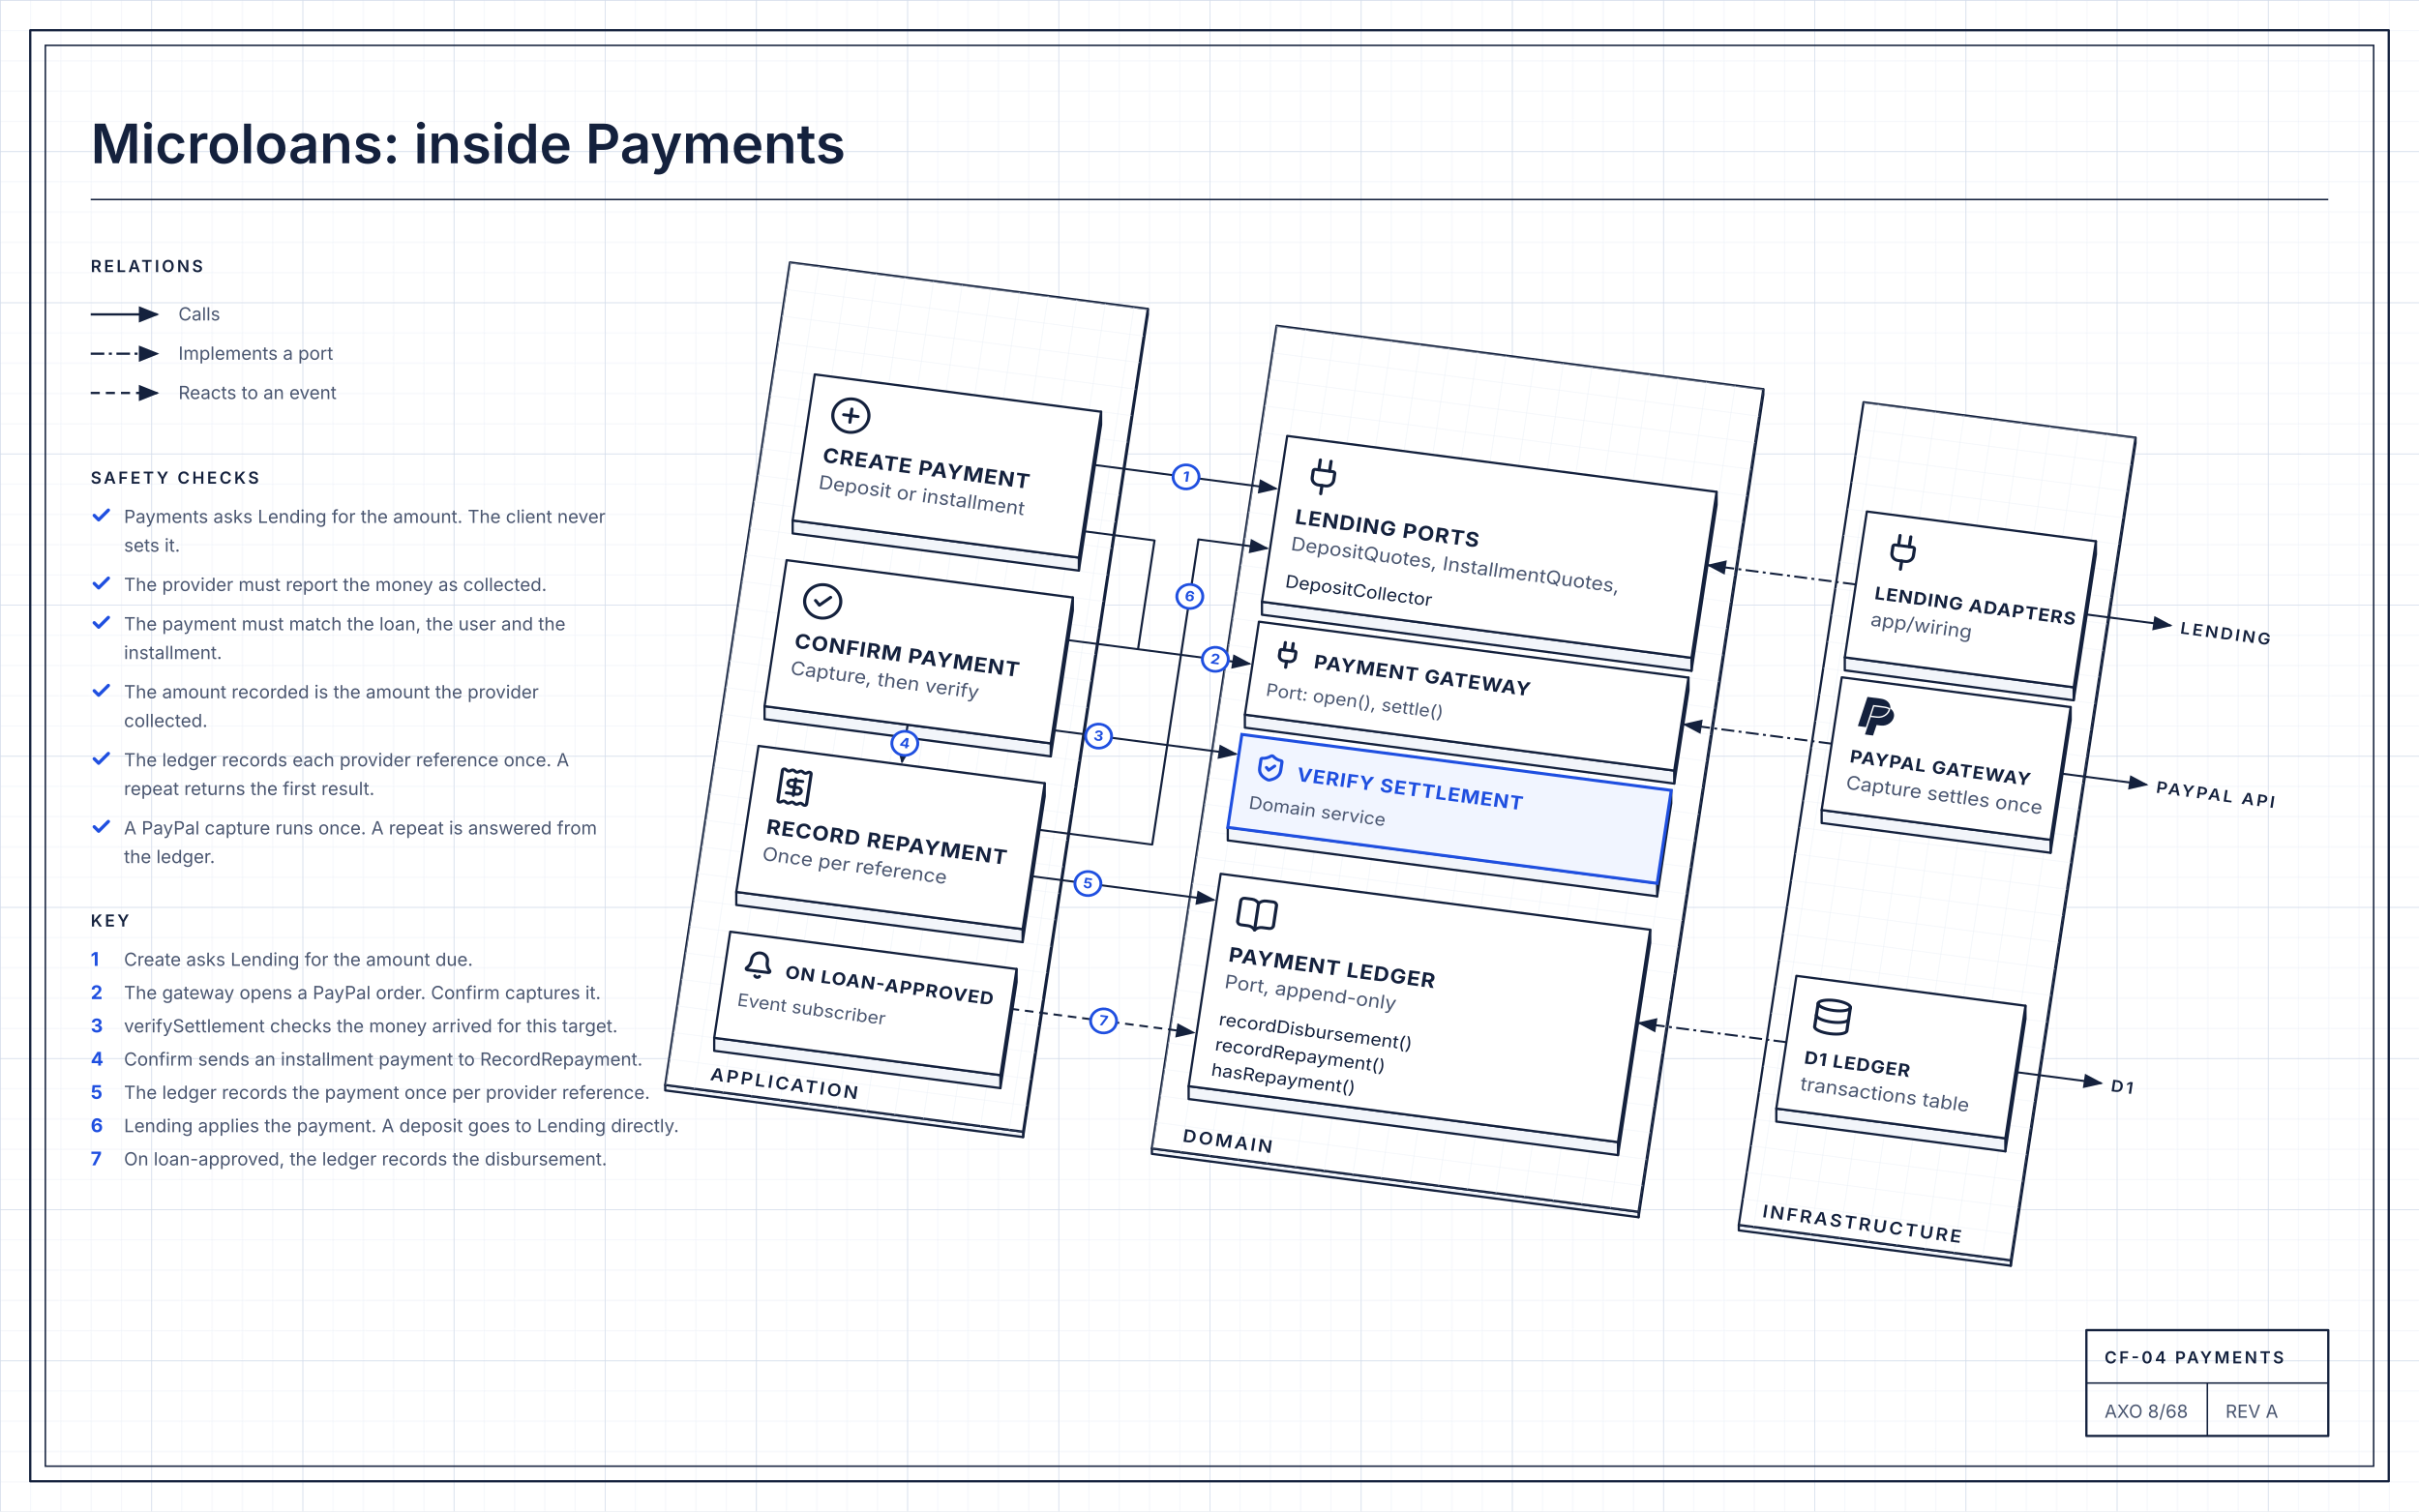
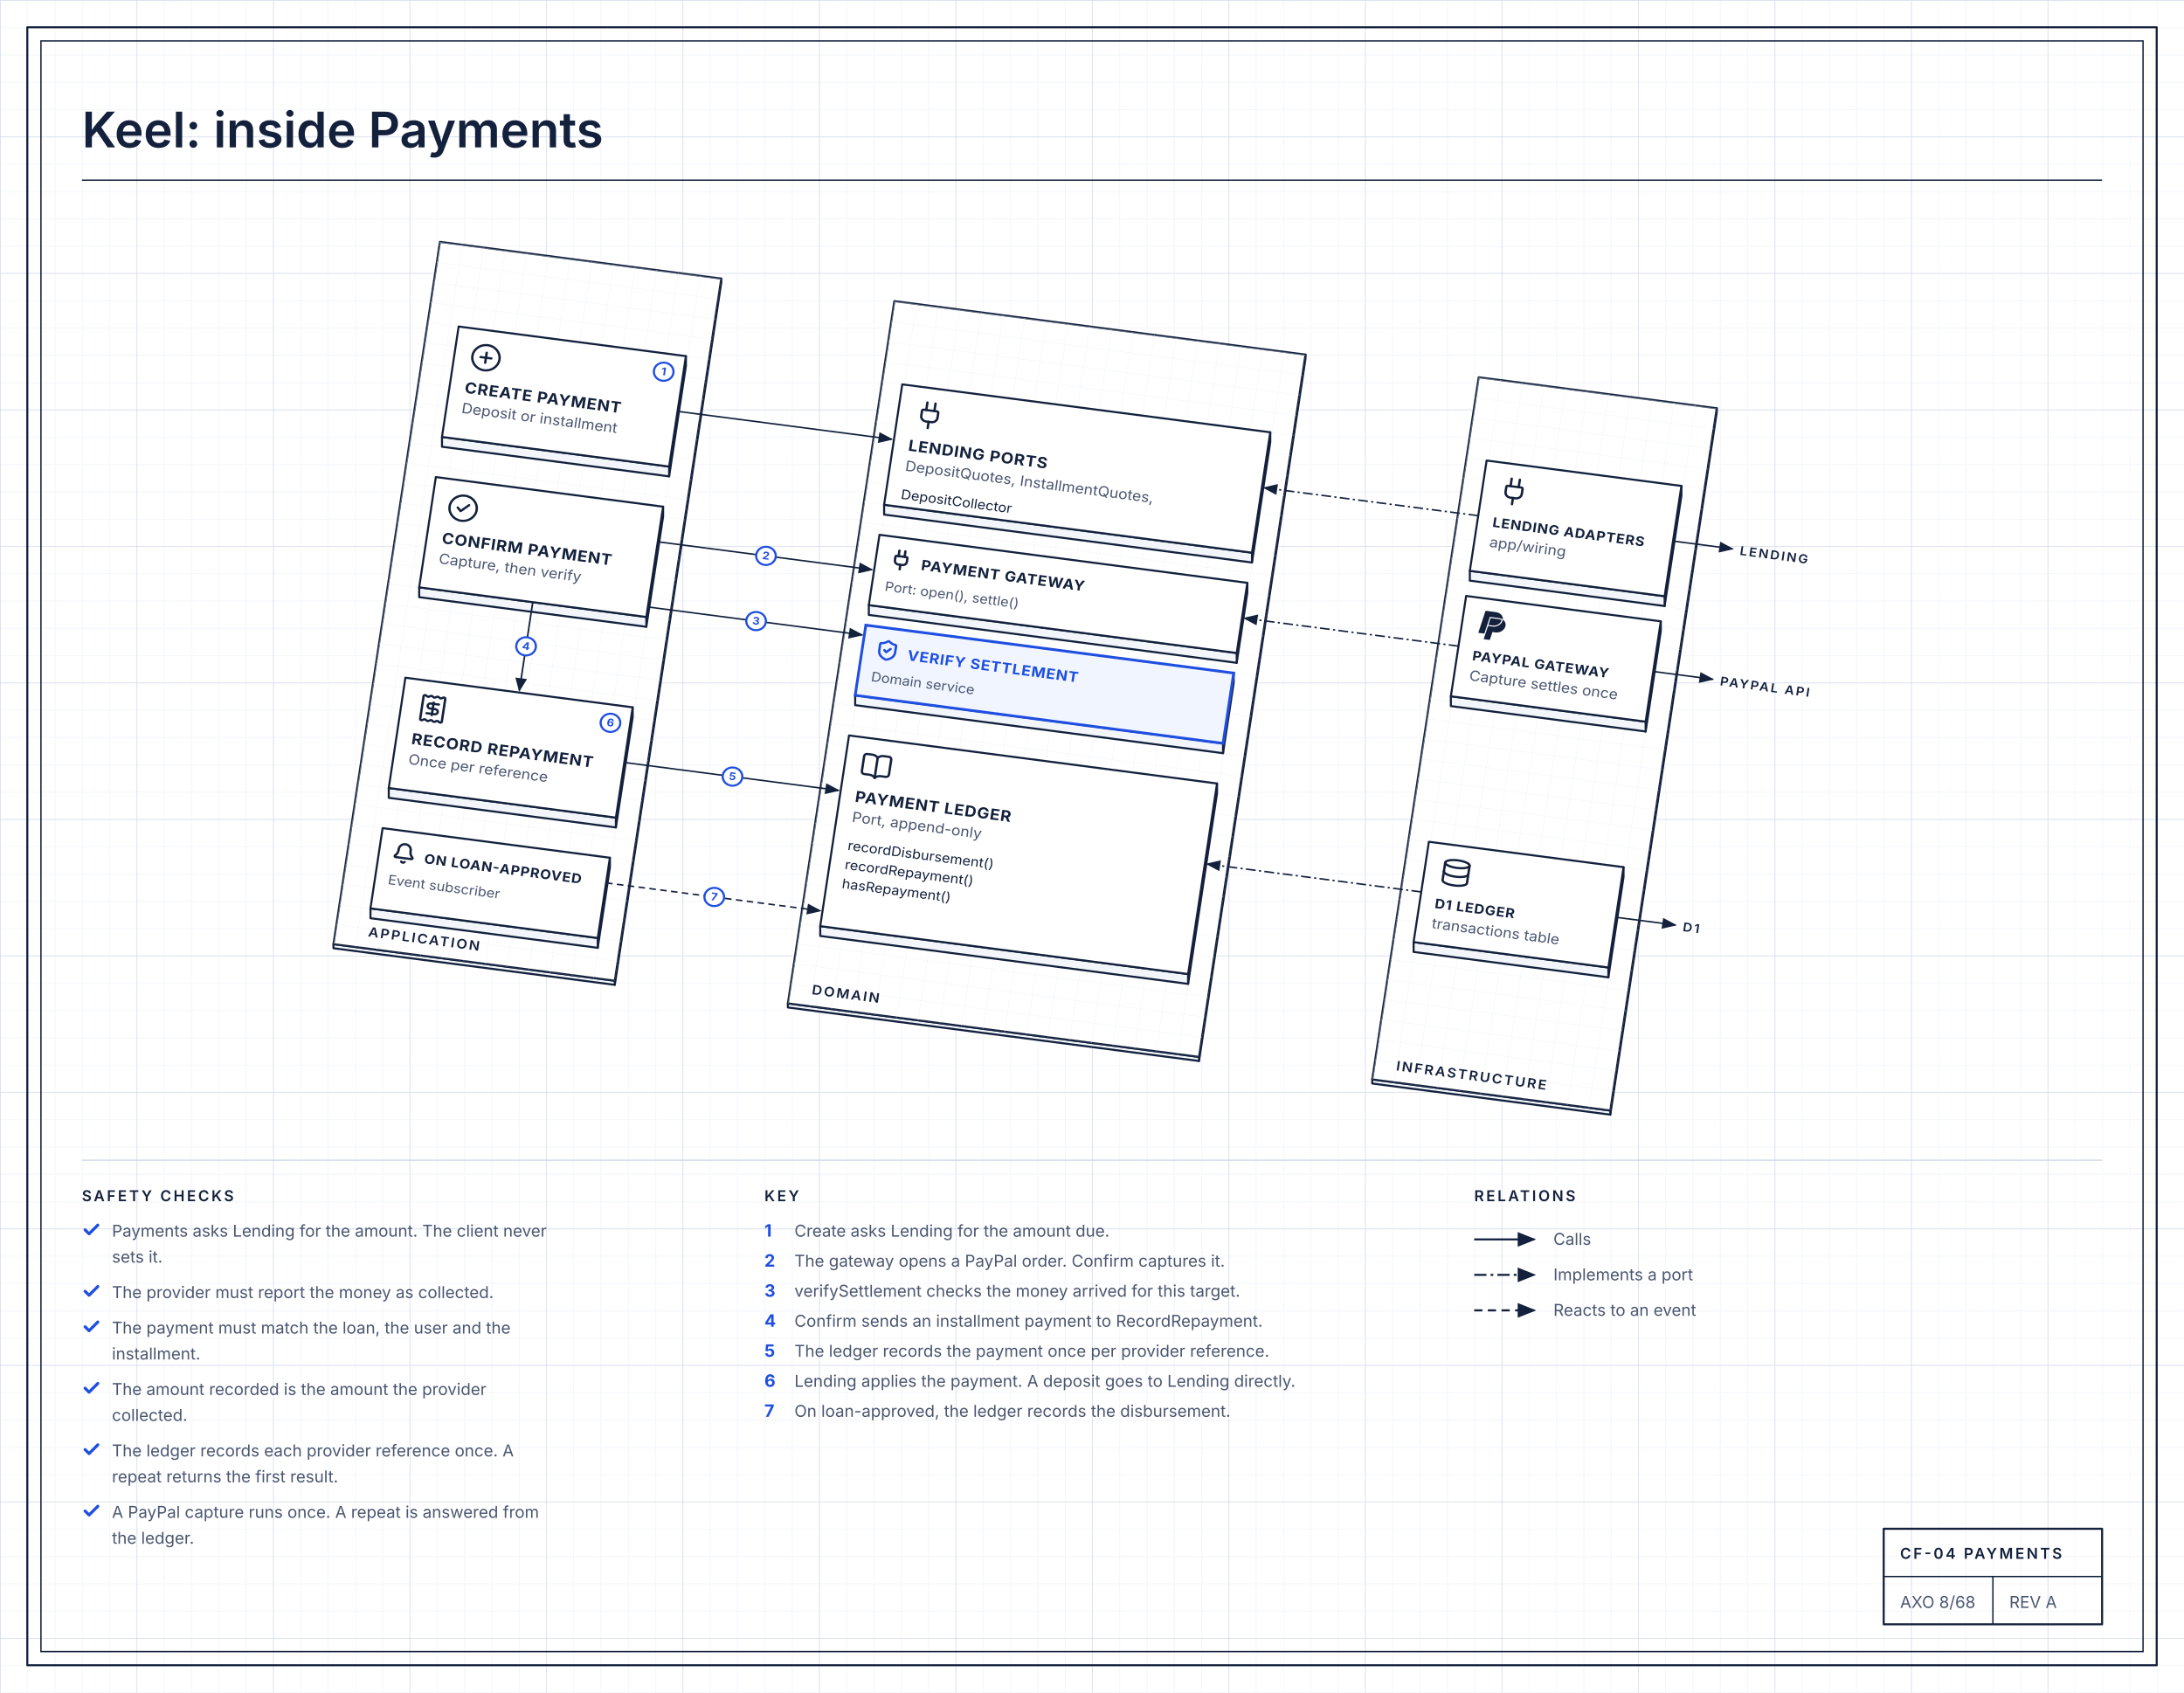
- <svg xmlns="http://www.w3.org/2000/svg" viewBox="0 0 1600 1000" width="1600" height="1000" font-family="Inter, Helvetica, Arial, sans-serif">
+ <svg xmlns="http://www.w3.org/2000/svg" viewBox="0 0 1600 1240" width="1600" height="1240" font-family="Inter, Helvetica, Arial, sans-serif">
  <defs>
    <pattern id="minor" width="20" height="20" patternUnits="userSpaceOnUse">
      <path d="M20 0H0V20" fill="none" stroke="#e9eef6" stroke-width="0.6" />
    </pattern>
    <pattern id="major" width="100" height="100" patternUnits="userSpaceOnUse">
      <rect width="100" height="100" fill="url(#minor)" />
      <path d="M100 0H0V100" fill="none" stroke="#d3dcea" stroke-width="0.9" />
    </pattern>
    <marker id="ae" viewBox="0 0 10 10" refX="9" refY="5" markerWidth="9" markerHeight="9" orient="auto">
      <path d="M0 1L10 5L0 9z" fill="#14213d" />
    </marker>
  </defs>
  <style>
.ink{stroke:#14213d;fill:none;stroke-width:1.5;stroke-linejoin:round}.thin{stroke:#14213d;fill:none;stroke-width:1}
.acc{stroke:#1f4fe0;fill:none;stroke-width:2}.dash{stroke:#14213d;fill:none;stroke-width:1;stroke-dasharray:4 3}
.t{fill:#14213d;font-size:11px;letter-spacing:1.6px;font-weight:600}.h{fill:#14213d;font-size:15px;font-weight:700;letter-spacing:.6px}
.s{fill:#4a5670;font-size:12px}.n{fill:#1f4fe0;font-size:9.5px;font-weight:700;text-anchor:middle}
</style>
-   <rect width="1600" height="1000" fill="#ffffff" />
-   <rect width="1600" height="1000" fill="url(#major)" />
-   <rect x="20" y="20" width="1560" height="960" class="ink" />
-   <rect x="30" y="30" width="1540" height="940" class="thin" />
-   <text x="60" y="108" fill="#14213d" font-size="36" font-weight="600">Microloans: inside Payments</text>
+   <rect width="1600" height="1240" fill="#ffffff" />
+   <rect width="1600" height="1240" fill="url(#major)" />
+   <rect x="20" y="20" width="1560" height="1200" class="ink" />
+   <rect x="30" y="30" width="1540" height="1180" class="thin" />
+   <text x="60" y="108" fill="#14213d" font-size="36" font-weight="600">Keel: inside Payments</text>
  <line x1="60" y1="132" x2="1540" y2="132" class="thin" />
-   <polygon points="759.2,208.0 676.7,752.3 676.7,748.7 759.2,204.4" class="ink" style="fill:#e3e9f2" />
-   <polygon points="440.0,721.4 676.7,752.3 676.7,748.7 440.0,717.8" class="ink" style="fill:#f2f5fa" />
-   <polygon points="522.5,173.6 759.2,204.4 676.7,748.7 440.0,717.8" class="ink" style="fill:#fff" />
-   <g transform="matrix(0.94676,0.12337,-0.13306,0.87782,522.50,173.60)">
-     <rect x="0" width="250" height="620" fill="url(#minor)" />
-   </g>
-   <polygon points="1166.3,261.1 1083.8,805.3 1083.8,801.7 1166.3,257.5" class="ink" style="fill:#e3e9f2" />
-   <polygon points="761.9,763.4 1083.8,805.3 1083.8,801.7 761.9,759.8" class="ink" style="fill:#f2f5fa" />
-   <polygon points="844.4,215.5 1166.3,257.5 1083.8,801.7 761.9,759.8" class="ink" style="fill:#fff" />
-   <g transform="matrix(0.94676,0.12337,-0.13306,0.87782,522.50,173.60)">
-     <rect x="340" width="340" height="620" fill="url(#minor)" />
-   </g>
-   <polygon points="1412.5,293.1 1330.0,837.4 1330.0,833.8 1412.5,289.6" class="ink" style="fill:#e3e9f2" />
-   <polygon points="1150.1,814.0 1330.0,837.4 1330.0,833.8 1150.1,810.4" class="ink" style="fill:#f2f5fa" />
-   <polygon points="1232.6,266.1 1412.5,289.6 1330.0,833.8 1150.1,810.4" class="ink" style="fill:#fff" />
-   <g transform="matrix(0.94676,0.12337,-0.13306,0.87782,522.50,173.60)">
-     <rect x="750" width="190" height="620" fill="url(#minor)" />
-   </g>
-   <g transform="matrix(0.94676,0.12337,-0.13306,0.87782,522.50,173.60)">
-     <text x="30" y="612" class="t" style="font-size:13px">APPLICATION</text>
-     <text x="360" y="612" class="t" style="font-size:13px">DOMAIN</text>
-     <text x="765" y="612" class="t" style="font-size:13px">INFRASTRUCTURE</text>
-   </g>
-   <polygon points="728.3,281.0 713.6,377.5 713.6,368.9 728.3,272.4" class="ink" style="fill:#e3e9f2" />
-   <polygon points="524.3,352.9 713.6,377.5 713.6,368.9 524.3,344.3" class="ink" style="fill:#f2f5fa" />
-   <polygon points="538.9,247.7 728.3,272.4 713.6,368.9 524.3,344.3" class="ink" style="fill:#fff" />
-   <g transform="matrix(0.94676,0.12337,-0.13306,0.87782,522.50,165.00)">
+   <polygon points="528.4,207.1 450.4,721.5 450.4,718.5 528.4,204.1" class="ink" style="fill:#e3e9f2" />
+   <polygon points="244.3,694.7 450.4,721.5 450.4,718.5 244.3,691.7" class="ink" style="fill:#f2f5fa" />
+   <polygon points="322.3,177.2 528.4,204.1 450.4,718.5 244.3,691.7" class="ink" style="fill:#fff" />
+   <g transform="matrix(0.7927,0.1033,-0.11141,0.73498,322.27,177.20)">
+     <rect x="0" width="260" height="700" fill="url(#minor)" />
+   </g>
+   <polygon points="956.4,262.8 878.4,777.3 878.4,774.3 956.4,259.8" class="ink" style="fill:#e3e9f2" />
+   <polygon points="577.2,738.1 878.4,777.3 878.4,774.3 577.2,735.1" class="ink" style="fill:#f2f5fa" />
+   <polygon points="655.2,220.6 956.4,259.8 878.4,774.3 577.2,735.1" class="ink" style="fill:#fff" />
+   <g transform="matrix(0.7927,0.1033,-0.11141,0.73498,322.27,177.20)">
+     <rect x="420" width="380" height="700" fill="url(#minor)" />
+   </g>
+   <polygon points="1257.7,302.1 1179.7,816.6 1179.7,813.6 1257.7,299.1" class="ink" style="fill:#e3e9f2" />
+   <polygon points="1005.3,793.8 1179.7,816.6 1179.7,813.6 1005.3,790.8" class="ink" style="fill:#f2f5fa" />
+   <polygon points="1083.3,276.4 1257.7,299.1 1179.7,813.6 1005.3,790.8" class="ink" style="fill:#fff" />
+   <g transform="matrix(0.7927,0.1033,-0.11141,0.73498,322.27,177.20)">
+     <rect x="960" width="220" height="700" fill="url(#minor)" />
+   </g>
+   <g transform="matrix(0.7927,0.1033,-0.11141,0.73498,322.27,177.20)">
+     <text x="30" y="688" class="t" style="font-size:13px">APPLICATION</text>
+     <text x="440" y="688" class="t" style="font-size:13px">DOMAIN</text>
+     <text x="980" y="688" class="t" style="font-size:13px">INFRASTRUCTURE</text>
+   </g>
+   <polygon points="502.5,268.1 490.2,349.0 490.2,341.8 502.5,260.9" class="ink" style="fill:#e3e9f2" />
+   <polygon points="323.8,327.3 490.2,349.0 490.2,341.8 323.8,320.1" class="ink" style="fill:#f2f5fa" />
+   <polygon points="336.0,239.2 502.5,260.9 490.2,341.8 323.8,320.1" class="ink" style="fill:#fff" />
+   <g transform="matrix(0.7927,0.1033,-0.11141,0.73498,322.27,170.00)">
    <g transform="translate(30,90)">
      <svg x="14" y="12" width="30" height="30" viewBox="0 0 24 24" fill="none" stroke="#14213d" stroke-width="1.76" stroke-linecap="round" stroke-linejoin="round">
        <circle cx="12" cy="12" r="10" />
        <path d="M8 12h8" />
        <path d="M12 8v8" />
      </svg>
      <text x="14" y="64" class="h" style="font-size:15px">CREATE PAYMENT</text>
      <text x="14" y="84" class="s" style="font-size:14px">Deposit or installment</text>
-     </g>
-   </g>
-   <polygon points="1135.4,334.0 1118.8,443.8 1118.8,435.2 1135.4,325.4" class="ink" style="fill:#e3e9f2" />
-   <polygon points="834.7,406.7 1118.8,443.8 1118.8,435.2 834.7,398.1" class="ink" style="fill:#f2f5fa" />
-   <polygon points="851.4,288.4 1135.4,325.4 1118.8,435.2 834.7,398.1" class="ink" style="fill:#fff" />
-   <g transform="matrix(0.94676,0.12337,-0.13306,0.87782,522.50,165.00)">
-     <g transform="translate(360,90)">
+       <circle cx="192" cy="18" r="9" class="acc" style="fill:#fff" />
+       <text x="192" y="21.5" class="n" style="font-size:10.5px">1</text>
+     </g>
+   </g>
+   <polygon points="930.6,323.9 917.2,412.1 917.2,404.9 930.6,316.7" class="ink" style="fill:#e3e9f2" />
+   <polygon points="647.7,377.0 917.2,412.1 917.2,404.9 647.7,369.8" class="ink" style="fill:#f2f5fa" />
+   <polygon points="661.0,281.6 930.6,316.7 917.2,404.9 647.7,369.8" class="ink" style="fill:#fff" />
+   <g transform="matrix(0.7927,0.1033,-0.11141,0.73498,322.27,170.00)">
+     <g transform="translate(440,90)">
      <svg x="14" y="12" width="30" height="30" viewBox="0 0 24 24" fill="none" stroke="#14213d" stroke-width="1.76" stroke-linecap="round" stroke-linejoin="round">
        <path d="M12 22v-5" />
        <path d="M15 8V2" />
        <path d="M17 8a1 1 0 0 1 1 1v4a4 4 0 0 1-4 4h-4a4 4 0 0 1-4-4V9a1 1 0 0 1 1-1z" />
        <path d="M9 8V2" />
      </svg>
      <text x="14" y="64" class="h" style="font-size:15px">LENDING PORTS</text>
      <text x="14" y="84" class="s" style="font-size:14px">DepositQuotes, InstallmentQuotes,</text>
      <text x="14" y="112" class="s" style="fill:#14213d;font-size:13px">DepositCollector</text>
    </g>
  </g>
-   <polygon points="1386.3,366.7 1371.6,463.3 1371.6,454.7 1386.3,358.1" class="ink" style="fill:#e3e9f2" />
-   <polygon points="1220.2,443.5 1371.6,463.3 1371.6,454.7 1220.2,434.9" class="ink" style="fill:#f2f5fa" />
-   <polygon points="1234.8,338.4 1386.3,358.1 1371.6,454.7 1220.2,434.9" class="ink" style="fill:#fff" />
-   <g transform="matrix(0.94676,0.12337,-0.13306,0.87782,522.50,165.00)">
-     <g transform="translate(765,90)">
+   <polygon points="1231.8,363.2 1219.5,444.0 1219.5,436.8 1231.8,356.0" class="ink" style="fill:#e3e9f2" />
+   <polygon points="1076.8,425.4 1219.5,444.0 1219.5,436.8 1076.8,418.2" class="ink" style="fill:#f2f5fa" />
+   <polygon points="1089.1,337.4 1231.8,356.0 1219.5,436.8 1076.8,418.2" class="ink" style="fill:#fff" />
+   <g transform="matrix(0.7927,0.1033,-0.11141,0.73498,322.27,170.00)">
+     <g transform="translate(980,90)">
      <svg x="14" y="12" width="30" height="30" viewBox="0 0 24 24" fill="none" stroke="#14213d" stroke-width="1.76" stroke-linecap="round" stroke-linejoin="round">
        <path d="M12 22v-5" />
        <path d="M15 8V2" />
        <path d="M17 8a1 1 0 0 1 1 1v4a4 4 0 0 1-4 4h-4a4 4 0 0 1-4-4V9a1 1 0 0 1 1-1z" />
        <path d="M9 8V2" />
      </svg>
      <text x="14" y="64" class="h" style="font-size:13px">LENDING ADAPTERS</text>
      <text x="14" y="84" class="s" style="font-size:14px">app/wiring</text>
    </g>
  </g>
-   <polygon points="709.6,403.9 695.0,500.4 695.0,491.8 709.6,395.3" class="ink" style="fill:#e3e9f2" />
-   <polygon points="505.7,475.8 695.0,500.4 695.0,491.8 505.7,467.2" class="ink" style="fill:#f2f5fa" />
-   <polygon points="520.3,370.6 709.6,395.3 695.0,491.8 505.7,467.2" class="ink" style="fill:#fff" />
-   <g transform="matrix(0.94676,0.12337,-0.13306,0.87782,522.50,165.00)">
-     <g transform="translate(30,230)">
+   <polygon points="485.8,378.4 473.5,459.2 473.5,452.0 485.8,371.2" class="ink" style="fill:#e3e9f2" />
+   <polygon points="307.1,437.5 473.5,459.2 473.5,452.0 307.1,430.3" class="ink" style="fill:#f2f5fa" />
+   <polygon points="319.3,349.5 485.8,371.2 473.5,452.0 307.1,430.3" class="ink" style="fill:#fff" />
+   <g transform="matrix(0.7927,0.1033,-0.11141,0.73498,322.27,170.00)">
+     <g transform="translate(30,240)">
      <svg x="14" y="12" width="30" height="30" viewBox="0 0 24 24" fill="none" stroke="#14213d" stroke-width="1.76" stroke-linecap="round" stroke-linejoin="round">
        <circle cx="12" cy="12" r="10" />
        <path d="m16 9-5.5 5.5L8 12" />
      </svg>
      <text x="14" y="64" class="h" style="font-size:15px">CONFIRM PAYMENT</text>
      <text x="14" y="84" class="s" style="font-size:14px">Capture, then verify</text>
    </g>
  </g>
-   <polygon points="1116.8,456.9 1107.4,518.4 1107.4,509.8 1116.8,448.3" class="ink" style="fill:#e3e9f2" />
-   <polygon points="823.4,481.4 1107.4,518.4 1107.4,509.8 823.4,472.8" class="ink" style="fill:#f2f5fa" />
-   <polygon points="832.7,411.3 1116.8,448.3 1107.4,509.8 823.4,472.8" class="ink" style="fill:#fff" />
-   <g transform="matrix(0.94676,0.12337,-0.13306,0.87782,522.50,165.00)">
-     <g transform="translate(360,230)">
+   <polygon points="913.8,434.2 906.0,485.6 906.0,478.4 913.8,427.0" class="ink" style="fill:#e3e9f2" />
+   <polygon points="636.5,450.5 906.0,485.6 906.0,478.4 636.5,443.3" class="ink" style="fill:#f2f5fa" />
+   <polygon points="644.3,391.8 913.8,427.0 906.0,478.4 636.5,443.3" class="ink" style="fill:#fff" />
+   <g transform="matrix(0.7927,0.1033,-0.11141,0.73498,322.27,170.00)">
+     <g transform="translate(440,240)">
      <svg x="12" y="11" width="22" height="22" viewBox="0 0 24 24" fill="none" stroke="#14213d" stroke-width="2.4" stroke-linecap="round" stroke-linejoin="round">
        <path d="M12 22v-5" />
        <path d="M15 8V2" />
        <path d="M17 8a1 1 0 0 1 1 1v4a4 4 0 0 1-4 4h-4a4 4 0 0 1-4-4V9a1 1 0 0 1 1-1z" />
        <path d="M9 8V2" />
      </svg>
      <text x="42" y="29" class="h" style="font-size:14px">PAYMENT GATEWAY</text>
      <text x="12" y="54" class="s" style="font-size:13px">Port: open(), settle()</text>
    </g>
  </g>
-   <polygon points="1369.6,476.4 1356.3,564.2 1356.3,555.6 1369.6,467.8" class="ink" style="fill:#e3e9f2" />
-   <polygon points="1204.9,544.5 1356.3,564.2 1356.3,555.6 1204.9,535.9" class="ink" style="fill:#f2f5fa" />
-   <polygon points="1218.2,448.1 1369.6,467.8 1356.3,555.6 1204.9,535.9" class="ink" style="fill:#fff" />
-   <g transform="matrix(0.94676,0.12337,-0.13306,0.87782,522.50,165.00)">
-     <g transform="translate(765,215)">
+   <polygon points="1216.7,462.4 1205.6,535.9 1205.6,528.7 1216.7,455.2" class="ink" style="fill:#e3e9f2" />
+   <polygon points="1062.9,517.3 1205.6,535.9 1205.6,528.7 1062.9,510.1" class="ink" style="fill:#f2f5fa" />
+   <polygon points="1074.1,436.6 1216.7,455.2 1205.6,528.7 1062.9,510.1" class="ink" style="fill:#fff" />
+   <g transform="matrix(0.7927,0.1033,-0.11141,0.73498,322.27,170.00)">
+     <g transform="translate(980,225)">
      <svg x="14" y="12" width="28" height="28" viewBox="0 0 24 24">
        <path fill="#14213d" d="M15.607 4.653H8.941L6.645 19.251H1.82L4.862 0h7.995c3.754 0 6.375 2.294 6.473 5.513-.648-.478-2.105-.86-3.722-.86m6.57 5.546c0 3.41-3.01 6.853-6.958 6.853h-2.493L11.595 24H6.74l1.845-11.538h3.592c4.208 0 7.346-3.634 7.153-6.949a5.24 5.24 0 0 1 2.848 4.686M9.653 5.546h6.408c.907 0 1.942.222 2.363.541-.195 2.741-2.655 5.483-6.441 5.483H8.714Z" />
      </svg>
      <text x="14" y="62" class="h" style="font-size:13px">PAYPAL GATEWAY</text>
      <text x="14" y="82" class="s" style="font-size:14px">Capture settles once</text>
    </g>
  </g>
-   <polygon points="1105.4,531.5 1096.1,593.0 1096.1,584.4 1105.4,522.9" class="ink" style="fill:#e3e9f2" />
-   <polygon points="812.1,556.0 1096.1,593.0 1096.1,584.4 812.1,547.4" class="ink" style="fill:#f2f5fa" />
-   <polygon points="821.4,485.9 1105.4,522.9 1096.1,584.4 812.1,547.4" class="acc" style="fill:#f1f5ff" />
-   <g transform="matrix(0.94676,0.12337,-0.13306,0.87782,522.50,165.00)">
-     <g transform="translate(360,315)">
+   <polygon points="903.8,500.3 896.0,551.8 896.0,544.6 903.8,493.1" class="ink" style="fill:#e3e9f2" />
+   <polygon points="626.5,516.6 896.0,551.8 896.0,544.6 626.5,509.4" class="ink" style="fill:#f2f5fa" />
+   <polygon points="634.3,458.0 903.8,493.1 896.0,544.6 626.5,509.4" class="acc" style="fill:#f1f5ff" />
+   <g transform="matrix(0.7927,0.1033,-0.11141,0.73498,322.27,170.00)">
+     <g transform="translate(440,330)">
      <svg x="12" y="11" width="22" height="22" viewBox="0 0 24 24" fill="none" stroke="#1f4fe0" stroke-width="2.4" stroke-linecap="round" stroke-linejoin="round">
        <path d="M20 13c0 5-3.5 7.5-7.66 8.95a1 1 0 0 1-.67-.01C7.5 20.5 4 18 4 13V6a1 1 0 0 1 1-1c2 0 4.5-1.2 6.24-2.72a1.17 1.17 0 0 1 1.52 0C14.51 3.81 17 5 19 5a1 1 0 0 1 1 1z" />
        <path d="m9 12 2 2 4-4" />
      </svg>
      <text x="42" y="29" class="h" style="fill:#1f4fe0;font-size:14px">VERIFY SETTLEMENT</text>
      <text x="12" y="54" class="s" style="font-size:13px">Domain service</text>
    </g>
  </g>
-   <polygon points="691.0,526.8 676.4,623.3 676.4,614.7 691.0,518.2" class="ink" style="fill:#e3e9f2" />
-   <polygon points="487.0,598.7 676.4,623.3 676.4,614.7 487.0,590.1" class="ink" style="fill:#f2f5fa" />
-   <polygon points="501.7,493.5 691.0,518.2 676.4,614.7 487.0,590.1" class="ink" style="fill:#fff" />
-   <g transform="matrix(0.94676,0.12337,-0.13306,0.87782,522.50,165.00)">
-     <g transform="translate(30,370)">
+   <polygon points="463.5,525.4 451.2,606.2 451.2,599.0 463.5,518.2" class="ink" style="fill:#e3e9f2" />
+   <polygon points="284.8,584.5 451.2,606.2 451.2,599.0 284.8,577.3" class="ink" style="fill:#f2f5fa" />
+   <polygon points="297.0,496.5 463.5,518.2 451.2,599.0 284.8,577.3" class="ink" style="fill:#fff" />
+   <g transform="matrix(0.7927,0.1033,-0.11141,0.73498,322.27,170.00)">
+     <g transform="translate(30,440)">
      <svg x="14" y="12" width="30" height="30" viewBox="0 0 24 24" fill="none" stroke="#14213d" stroke-width="1.76" stroke-linecap="round" stroke-linejoin="round">
        <path d="M12 17V7" />
        <path d="M16 8h-6a2 2 0 0 0 0 4h4a2 2 0 0 1 0 4H8" />
        <path d="M4 3a1 1 0 0 1 1-1 1.3 1.3 0 0 1 .7.2l.933.6a1.3 1.3 0 0 0 1.4 0l.934-.6a1.3 1.3 0 0 1 1.4 0l.933.6a1.3 1.3 0 0 0 1.4 0l.933-.6a1.3 1.3 0 0 1 1.4 0l.934.6a1.3 1.3 0 0 0 1.4 0l.933-.6A1.3 1.3 0 0 1 19 2a1 1 0 0 1 1 1v18a1 1 0 0 1-1 1 1.3 1.3 0 0 1-.7-.2l-.933-.6a1.3 1.3 0 0 0-1.4 0l-.934.6a1.3 1.3 0 0 1-1.4 0l-.933-.6a1.3 1.3 0 0 0-1.4 0l-.933.6a1.3 1.3 0 0 1-1.4 0l-.934-.6a1.3 1.3 0 0 0-1.4 0l-.933.6a1.3 1.3 0 0 1-.7.2 1 1 0 0 1-1-1z" />
      </svg>
      <text x="14" y="64" class="h" style="font-size:15px">RECORD REPAYMENT</text>
      <text x="14" y="84" class="s" style="font-size:14px">Once per reference</text>
-     </g>
-   </g>
-   <polygon points="1091.5,623.7 1070.2,764.2 1070.2,755.6 1091.5,615.1" class="ink" style="fill:#e3e9f2" />
-   <polygon points="786.2,727.1 1070.2,764.2 1070.2,755.6 786.2,718.6" class="ink" style="fill:#f2f5fa" />
-   <polygon points="807.4,578.1 1091.5,615.1 1070.2,755.6 786.2,718.6" class="ink" style="fill:#fff" />
-   <g transform="matrix(0.94676,0.12337,-0.13306,0.87782,522.50,165.00)">
-     <g transform="translate(360,420)">
+       <circle cx="192" cy="18" r="9" class="acc" style="fill:#fff" />
+       <text x="192" y="21.5" class="n" style="font-size:10.5px">6</text>
+     </g>
+   </g>
+   <polygon points="891.6,581.2 870.4,720.8 870.4,713.6 891.6,574.0" class="ink" style="fill:#e3e9f2" />
+   <polygon points="600.9,685.7 870.4,720.8 870.4,713.6 600.9,678.5" class="ink" style="fill:#f2f5fa" />
+   <polygon points="622.0,538.8 891.6,574.0 870.4,713.6 600.9,678.5" class="ink" style="fill:#fff" />
+   <g transform="matrix(0.7927,0.1033,-0.11141,0.73498,322.27,170.00)">
+     <g transform="translate(440,440)">
      <svg x="14" y="12" width="30" height="30" viewBox="0 0 24 24" fill="none" stroke="#14213d" stroke-width="1.76" stroke-linecap="round" stroke-linejoin="round">
        <path d="M12 5v16" />
        <path d="M20.001 19A2 2 0 0022 17V5a2 2 0 00-1.999-2L16 3.002A5 5 0 0012 5a5 5 0 00-4-2H4a2 2 0 00-2 2v12a2 2 0 001.999 2H8a5 5 0 014 2 5 5 0 014-2z" />
      </svg>
      <text x="14" y="64" class="h" style="font-size:15px">PAYMENT LEDGER</text>
      <text x="14" y="84" class="s" style="font-size:14px">Port, append-only</text>
      <text x="14" y="112" class="s" style="fill:#14213d;font-size:13px">recordDisbursement()</text>
      <text x="14" y="131" class="s" style="fill:#14213d;font-size:13px">recordRepayment()</text>
      <text x="14" y="150" class="s" style="fill:#14213d;font-size:13px">hasRepayment()</text>
    </g>
  </g>
-   <polygon points="672.4,649.7 661.7,719.9 661.7,711.3 672.4,641.1" class="ink" style="fill:#e3e9f2" />
-   <polygon points="472.4,695.2 661.7,719.9 661.7,711.3 472.4,686.6" class="ink" style="fill:#f2f5fa" />
-   <polygon points="483.0,616.4 672.4,641.1 661.7,711.3 472.4,686.6" class="ink" style="fill:#fff" />
-   <g transform="matrix(0.94676,0.12337,-0.13306,0.87782,522.50,165.00)">
-     <g transform="translate(30,510)">
+   <polygon points="446.8,635.6 437.9,694.4 437.9,687.2 446.8,628.4" class="ink" style="fill:#e3e9f2" />
+   <polygon points="271.4,672.7 437.9,694.4 437.9,687.2 271.4,665.5" class="ink" style="fill:#f2f5fa" />
+   <polygon points="280.3,606.7 446.8,628.4 437.9,687.2 271.4,665.5" class="ink" style="fill:#fff" />
+   <g transform="matrix(0.7927,0.1033,-0.11141,0.73498,322.27,170.00)">
+     <g transform="translate(30,590)">
      <svg x="12" y="11" width="22" height="22" viewBox="0 0 24 24" fill="none" stroke="#14213d" stroke-width="2.4" stroke-linecap="round" stroke-linejoin="round">
        <path d="M10.268 21a2 2 0 0 0 3.464 0" />
        <path d="M3.262 15.326A1 1 0 0 0 4 17h16a1 1 0 0 0 .74-1.673C19.41 13.956 18 12.499 18 8A6 6 0 0 0 6 8c0 4.499-1.411 5.956-2.738 7.326" />
      </svg>
      <text x="42" y="29" class="h" style="font-size:13px">ON LOAN-APPROVED</text>
      <text x="12" y="54" class="s" style="font-size:13px">Event subscriber</text>
    </g>
  </g>
-   <polygon points="1339.7,674.0 1326.4,761.7 1326.4,753.1 1339.7,665.4" class="ink" style="fill:#e3e9f2" />
-   <polygon points="1174.9,742.0 1326.4,761.7 1326.4,753.1 1174.9,733.4" class="ink" style="fill:#f2f5fa" />
-   <polygon points="1188.2,645.6 1339.7,665.4 1326.4,753.1 1174.9,733.4" class="ink" style="fill:#fff" />
-   <g transform="matrix(0.94676,0.12337,-0.13306,0.87782,522.50,165.00)">
-     <g transform="translate(765,440)">
+   <polygon points="1189.4,642.5 1178.3,716.0 1178.3,708.8 1189.4,635.3" class="ink" style="fill:#e3e9f2" />
+   <polygon points="1035.6,697.4 1178.3,716.0 1178.3,708.8 1035.6,690.2" class="ink" style="fill:#f2f5fa" />
+   <polygon points="1046.8,616.7 1189.4,635.3 1178.3,708.8 1035.6,690.2" class="ink" style="fill:#fff" />
+   <g transform="matrix(0.7927,0.1033,-0.11141,0.73498,322.27,170.00)">
+     <g transform="translate(980,470)">
      <svg x="14" y="12" width="30" height="30" viewBox="0 0 24 24" fill="none" stroke="#14213d" stroke-width="1.76" stroke-linecap="round" stroke-linejoin="round">
        <ellipse cx="12" cy="5" rx="9" ry="3" />
        <path d="M3 5V19A9 3 0 0 0 21 19V5" />
        <path d="M3 12A9 3 0 0 0 21 12" />
      </svg>
      <text x="14" y="64" class="h" style="font-size:13px">D1 LEDGER</text>
      <text x="14" y="84" class="s" style="font-size:14px">transactions table</text>
    </g>
  </g>
-   <g transform="matrix(0.94676,0.12337,-0.13306,0.87782,522.50,165.00)">
-     <path d="M230 130 H358" class="ink" style="" marker-end="url(#ae)" />
-     <path d="M230 180 H280 V262" class="ink" style="" />
-     <path d="M230 262 H358" class="ink" style="" marker-end="url(#ae)" />
-     <path d="M230 330 H358" class="ink" style="" marker-end="url(#ae)" />
-     <path d="M130 340 V368" class="ink" style="" marker-end="url(#ae)" />
-     <path d="M230 440 H358" class="ink" style="" marker-end="url(#ae)" />
-     <path d="M230 405 H310 V175 H358" class="ink" style="" marker-end="url(#ae)" />
-     <path d="M230 540 H358" class="ink" style="stroke-dasharray:6 4" marker-end="url(#ae)" />
-     <path d="M765 145 H662" class="ink" style="stroke-dasharray:9 3 2 3" marker-end="url(#ae)" />
-     <path d="M765 265 H662" class="ink" style="stroke-dasharray:9 3 2 3" marker-end="url(#ae)" />
-     <path d="M765 490 H662" class="ink" style="stroke-dasharray:9 3 2 3" marker-end="url(#ae)" />
-     <path d="M925 145 H985" class="ink" style="" marker-end="url(#ae)" />
-     <text x="992" y="150" class="t" style="font-size:12px">LENDING</text>
-     <path d="M925 265 H985" class="ink" style="" marker-end="url(#ae)" />
-     <text x="992" y="270" class="t" style="font-size:12px">PAYPAL API</text>
-     <path d="M925 490 H985" class="ink" style="" marker-end="url(#ae)" />
-     <text x="992" y="495" class="t" style="font-size:12px">D1</text>
-     <circle cx="295" cy="130" r="9" class="acc" style="fill:#fff" />
-     <text x="295" y="133.5" class="n" style="font-size:10.5px">1</text>
-     <circle cx="334" cy="262" r="9" class="acc" style="fill:#fff" />
-     <text x="334" y="265.5" class="n" style="font-size:10.5px">2</text>
-     <circle cx="262" cy="330" r="9" class="acc" style="fill:#fff" />
-     <text x="262" y="333.5" class="n" style="font-size:10.5px">3</text>
-     <circle cx="130" cy="354" r="9" class="acc" style="fill:#fff" />
-     <text x="130" y="357.5" class="n" style="font-size:10.5px">4</text>
-     <circle cx="270" cy="440" r="9" class="acc" style="fill:#fff" />
-     <text x="270" y="443.5" class="n" style="font-size:10.5px">5</text>
-     <circle cx="310" cy="218" r="9" class="acc" style="fill:#fff" />
-     <text x="310" y="221.5" class="n" style="font-size:10.5px">6</text>
-     <circle cx="295" cy="540" r="9" class="acc" style="fill:#fff" />
-     <text x="295" y="543.5" class="n" style="font-size:10.5px">7</text>
-   </g>
-   <text x="60" y="180" class="t">RELATIONS</text>
-   <path d="M60 208 H104" class="ink" style="" marker-end="url(#ae)" />
-   <text x="118" y="212" class="s">Calls</text>
-   <path d="M60 234 H104" class="ink" style="stroke-dasharray:9 3 2 3" marker-end="url(#ae)" />
-   <text x="118" y="238" class="s">Implements a port</text>
-   <path d="M60 260 H104" class="ink" style="stroke-dasharray:6 4" marker-end="url(#ae)" />
-   <text x="118" y="264" class="s">Reacts to an event</text>
-   <text x="60" y="320" class="t">SAFETY CHECKS</text>
-   <svg x="60" y="334" width="14" height="14" viewBox="0 0 24 24" fill="none" stroke="#1f4fe0" stroke-width="3.771" stroke-linecap="round" stroke-linejoin="round">
-     <path d="M20 6 9 17l-5-5" />
-   </svg>
-   <text x="82" y="346" class="s">Payments asks Lending for the amount. The client never</text>
-   <text x="82" y="365" class="s">sets it.</text>
-   <svg x="60" y="379" width="14" height="14" viewBox="0 0 24 24" fill="none" stroke="#1f4fe0" stroke-width="3.771" stroke-linecap="round" stroke-linejoin="round">
-     <path d="M20 6 9 17l-5-5" />
-   </svg>
-   <text x="82" y="391" class="s">The provider must report the money as collected.</text>
-   <svg x="60" y="405" width="14" height="14" viewBox="0 0 24 24" fill="none" stroke="#1f4fe0" stroke-width="3.771" stroke-linecap="round" stroke-linejoin="round">
-     <path d="M20 6 9 17l-5-5" />
-   </svg>
-   <text x="82" y="417" class="s">The payment must match the loan, the user and the</text>
-   <text x="82" y="436" class="s">installment.</text>
-   <svg x="60" y="450" width="14" height="14" viewBox="0 0 24 24" fill="none" stroke="#1f4fe0" stroke-width="3.771" stroke-linecap="round" stroke-linejoin="round">
-     <path d="M20 6 9 17l-5-5" />
-   </svg>
-   <text x="82" y="462" class="s">The amount recorded is the amount the provider</text>
-   <text x="82" y="481" class="s">collected.</text>
-   <svg x="60" y="495" width="14" height="14" viewBox="0 0 24 24" fill="none" stroke="#1f4fe0" stroke-width="3.771" stroke-linecap="round" stroke-linejoin="round">
-     <path d="M20 6 9 17l-5-5" />
-   </svg>
-   <text x="82" y="507" class="s">The ledger records each provider reference once. A</text>
-   <text x="82" y="526" class="s">repeat returns the first result.</text>
-   <svg x="60" y="540" width="14" height="14" viewBox="0 0 24 24" fill="none" stroke="#1f4fe0" stroke-width="3.771" stroke-linecap="round" stroke-linejoin="round">
-     <path d="M20 6 9 17l-5-5" />
-   </svg>
-   <text x="82" y="552" class="s">A PayPal capture runs once. A repeat is answered from</text>
-   <text x="82" y="571" class="s">the ledger.</text>
-   <text x="60" y="613" class="t">KEY</text>
-   <text x="60" y="639" fill="#1f4fe0" font-size="12.5" font-weight="700">1</text>
-   <text x="82" y="639" class="s">Create asks Lending for the amount due.</text>
-   <text x="60" y="661" fill="#1f4fe0" font-size="12.5" font-weight="700">2</text>
-   <text x="82" y="661" class="s">The gateway opens a PayPal order. Confirm captures it.</text>
-   <text x="60" y="683" fill="#1f4fe0" font-size="12.5" font-weight="700">3</text>
-   <text x="82" y="683" class="s">verifySettlement checks the money arrived for this target.</text>
-   <text x="60" y="705" fill="#1f4fe0" font-size="12.5" font-weight="700">4</text>
-   <text x="82" y="705" class="s">Confirm sends an installment payment to RecordRepayment.</text>
-   <text x="60" y="727" fill="#1f4fe0" font-size="12.5" font-weight="700">5</text>
-   <text x="82" y="727" class="s">The ledger records the payment once per provider reference.</text>
-   <text x="60" y="749" fill="#1f4fe0" font-size="12.5" font-weight="700">6</text>
-   <text x="82" y="749" class="s">Lending applies the payment. A deposit goes to Lending directly.</text>
-   <text x="60" y="771" fill="#1f4fe0" font-size="12.5" font-weight="700">7</text>
-   <text x="82" y="771" class="s">On loan-approved, the ledger records the disbursement.</text>
-   <rect x="1380" y="880" width="160" height="70" class="ink" />
-   <line x1="1380" y1="915" x2="1540" y2="915" class="thin" />
-   <line x1="1460" y1="915" x2="1460" y2="950" class="thin" />
-   <text x="1392" y="902" class="t">CF-04 PAYMENTS</text>
-   <text x="1392" y="938" class="s">AXO 8/68</text>
-   <text x="1472" y="938" class="s">REV A</text>
+   <g transform="matrix(0.7927,0.1033,-0.11141,0.73498,322.27,170.00)">
+     <path d="M240 145 H438" class="ink" style="" marker-end="url(#ae)" />
+     <path d="M240 275 H438" class="ink" style="" marker-end="url(#ae)" />
+     <path d="M240 340 H438" class="ink" style="" marker-end="url(#ae)" />
+     <path d="M135 350 V438" class="ink" style="" marker-end="url(#ae)" />
+     <path d="M240 495 H438" class="ink" style="" marker-end="url(#ae)" />
+     <path d="M240 615 H438" class="ink" style="stroke-dasharray:6 4" marker-end="url(#ae)" />
+     <path d="M980 145 H782" class="ink" style="stroke-dasharray:9 3 2 3" marker-end="url(#ae)" />
+     <path d="M980 275 H782" class="ink" style="stroke-dasharray:9 3 2 3" marker-end="url(#ae)" />
+     <path d="M980 520 H782" class="ink" style="stroke-dasharray:9 3 2 3" marker-end="url(#ae)" />
+     <path d="M1160 145 H1215" class="ink" style="" marker-end="url(#ae)" />
+     <text x="1222" y="150" class="t" style="font-size:12px">LENDING</text>
+     <path d="M1160 275 H1215" class="ink" style="" marker-end="url(#ae)" />
+     <text x="1222" y="280" class="t" style="font-size:12px">PAYPAL API</text>
+     <path d="M1160 520 H1215" class="ink" style="" marker-end="url(#ae)" />
+     <text x="1222" y="525" class="t" style="font-size:12px">D1</text>
+     <circle cx="340" cy="275" r="9" class="acc" style="fill:#fff" />
+     <text x="340" y="278.5" class="n" style="font-size:10.5px">2</text>
+     <circle cx="340" cy="340" r="9" class="acc" style="fill:#fff" />
+     <text x="340" y="343.5" class="n" style="font-size:10.5px">3</text>
+     <circle cx="135" cy="394" r="9" class="acc" style="fill:#fff" />
+     <text x="135" y="397.5" class="n" style="font-size:10.5px">4</text>
+     <circle cx="340" cy="495" r="9" class="acc" style="fill:#fff" />
+     <text x="340" y="498.5" class="n" style="font-size:10.5px">5</text>
+     <circle cx="340" cy="615" r="9" class="acc" style="fill:#fff" />
+     <text x="340" y="618.5" class="n" style="font-size:10.5px">7</text>
+   </g>
+   <line x1="60" y1="850" x2="1540" y2="850" class="thin" style="stroke:#d3dcea" />
+   <text x="60" y="880" class="t">SAFETY CHECKS</text>
+   <svg x="60" y="894" width="14" height="14" viewBox="0 0 24 24" fill="none" stroke="#1f4fe0" stroke-width="3.771" stroke-linecap="round" stroke-linejoin="round">
+     <path d="M20 6 9 17l-5-5" />
+   </svg>
+   <text x="82" y="906" class="s">Payments asks Lending for the amount. The client never</text>
+   <text x="82" y="925" class="s">sets it.</text>
+   <svg x="60" y="939" width="14" height="14" viewBox="0 0 24 24" fill="none" stroke="#1f4fe0" stroke-width="3.771" stroke-linecap="round" stroke-linejoin="round">
+     <path d="M20 6 9 17l-5-5" />
+   </svg>
+   <text x="82" y="951" class="s">The provider must report the money as collected.</text>
+   <svg x="60" y="965" width="14" height="14" viewBox="0 0 24 24" fill="none" stroke="#1f4fe0" stroke-width="3.771" stroke-linecap="round" stroke-linejoin="round">
+     <path d="M20 6 9 17l-5-5" />
+   </svg>
+   <text x="82" y="977" class="s">The payment must match the loan, the user and the</text>
+   <text x="82" y="996" class="s">installment.</text>
+   <svg x="60" y="1010" width="14" height="14" viewBox="0 0 24 24" fill="none" stroke="#1f4fe0" stroke-width="3.771" stroke-linecap="round" stroke-linejoin="round">
+     <path d="M20 6 9 17l-5-5" />
+   </svg>
+   <text x="82" y="1022" class="s">The amount recorded is the amount the provider</text>
+   <text x="82" y="1041" class="s">collected.</text>
+   <svg x="60" y="1055" width="14" height="14" viewBox="0 0 24 24" fill="none" stroke="#1f4fe0" stroke-width="3.771" stroke-linecap="round" stroke-linejoin="round">
+     <path d="M20 6 9 17l-5-5" />
+   </svg>
+   <text x="82" y="1067" class="s">The ledger records each provider reference once. A</text>
+   <text x="82" y="1086" class="s">repeat returns the first result.</text>
+   <svg x="60" y="1100" width="14" height="14" viewBox="0 0 24 24" fill="none" stroke="#1f4fe0" stroke-width="3.771" stroke-linecap="round" stroke-linejoin="round">
+     <path d="M20 6 9 17l-5-5" />
+   </svg>
+   <text x="82" y="1112" class="s">A PayPal capture runs once. A repeat is answered from</text>
+   <text x="82" y="1131" class="s">the ledger.</text>
+   <text x="560" y="880" class="t">KEY</text>
+   <text x="560" y="906" fill="#1f4fe0" font-size="12.5" font-weight="700">1</text>
+   <text x="582" y="906" class="s">Create asks Lending for the amount due.</text>
+   <text x="560" y="928" fill="#1f4fe0" font-size="12.5" font-weight="700">2</text>
+   <text x="582" y="928" class="s">The gateway opens a PayPal order. Confirm captures it.</text>
+   <text x="560" y="950" fill="#1f4fe0" font-size="12.5" font-weight="700">3</text>
+   <text x="582" y="950" class="s">verifySettlement checks the money arrived for this target.</text>
+   <text x="560" y="972" fill="#1f4fe0" font-size="12.5" font-weight="700">4</text>
+   <text x="582" y="972" class="s">Confirm sends an installment payment to RecordRepayment.</text>
+   <text x="560" y="994" fill="#1f4fe0" font-size="12.5" font-weight="700">5</text>
+   <text x="582" y="994" class="s">The ledger records the payment once per provider reference.</text>
+   <text x="560" y="1016" fill="#1f4fe0" font-size="12.5" font-weight="700">6</text>
+   <text x="582" y="1016" class="s">Lending applies the payment. A deposit goes to Lending directly.</text>
+   <text x="560" y="1038" fill="#1f4fe0" font-size="12.5" font-weight="700">7</text>
+   <text x="582" y="1038" class="s">On loan-approved, the ledger records the disbursement.</text>
+   <text x="1080" y="880" class="t">RELATIONS</text>
+   <path d="M1080 908 H1124" class="ink" style="" marker-end="url(#ae)" />
+   <text x="1138" y="912" class="s">Calls</text>
+   <path d="M1080 934 H1124" class="ink" style="stroke-dasharray:9 3 2 3" marker-end="url(#ae)" />
+   <text x="1138" y="938" class="s">Implements a port</text>
+   <path d="M1080 960 H1124" class="ink" style="stroke-dasharray:6 4" marker-end="url(#ae)" />
+   <text x="1138" y="964" class="s">Reacts to an event</text>
+   <rect x="1380" y="1120" width="160" height="70" class="ink" />
+   <line x1="1380" y1="1155" x2="1540" y2="1155" class="thin" />
+   <line x1="1460" y1="1155" x2="1460" y2="1190" class="thin" />
+   <text x="1392" y="1142" class="t">CF-04 PAYMENTS</text>
+   <text x="1392" y="1178" class="s">AXO 8/68</text>
+   <text x="1472" y="1178" class="s">REV A</text>
</svg>
